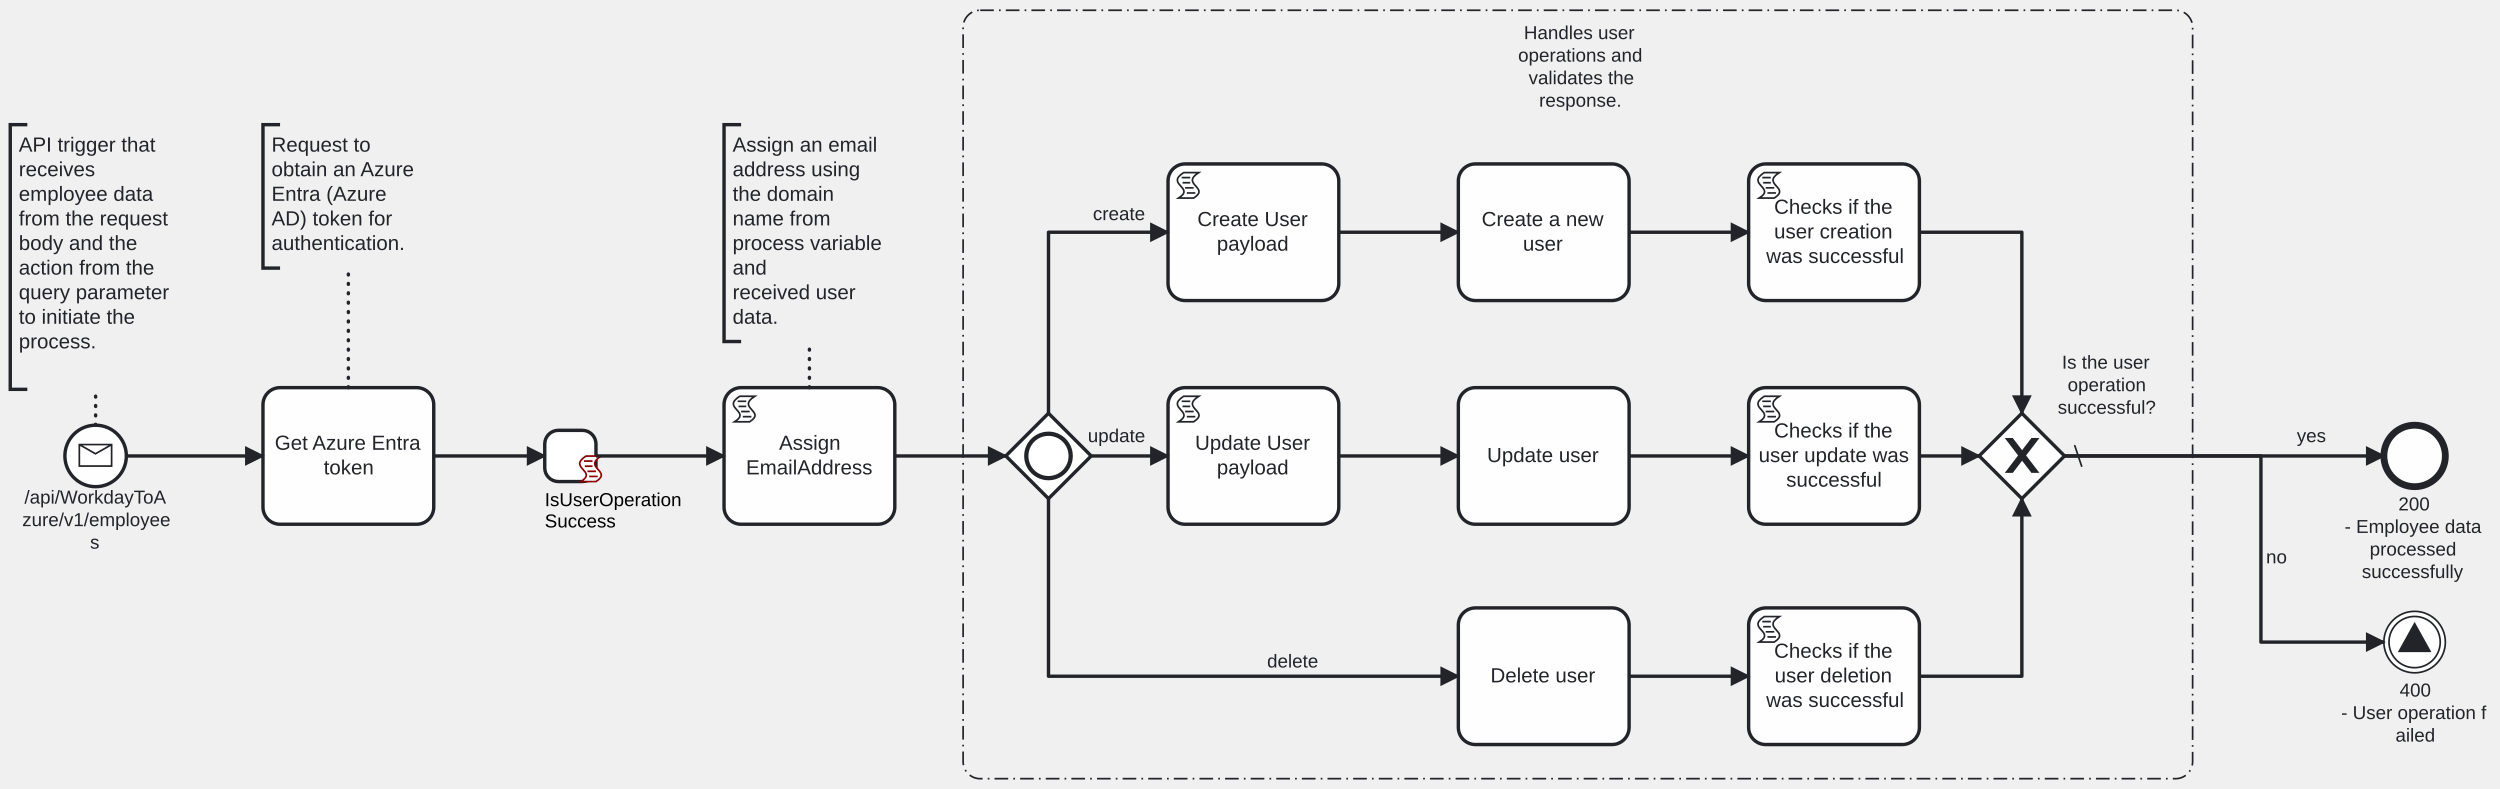
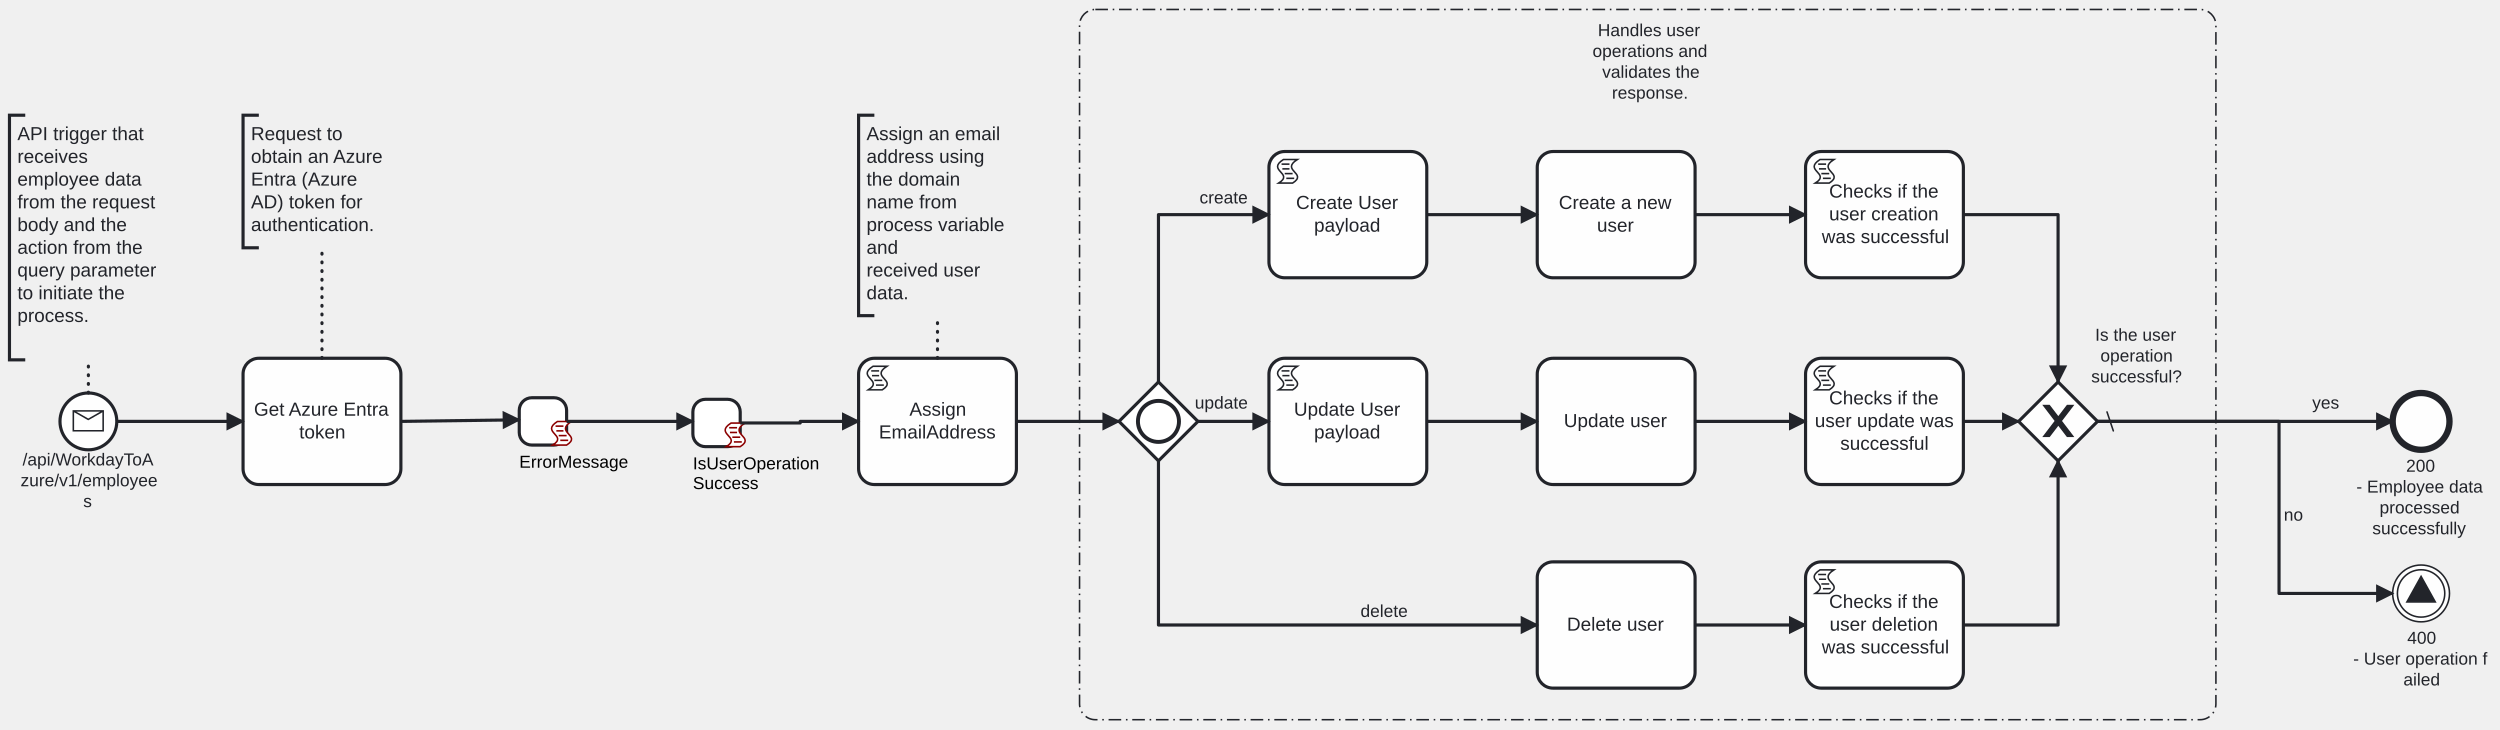
- <svg xmlns="http://www.w3.org/2000/svg" width="1464" height="462" viewBox="36 -96 1464 462" version="1.1">
+ <svg xmlns="http://www.w3.org/2000/svg" width="1584" height="462" viewBox="-84 -96 1584 462" version="1.1">
  <defs>
-     <marker id="sequenceflow-end-_FFFFFF-hsl_225_10_15_-ack0btjgnjyi616z927krut5c" viewBox="0 0 20 20" refX="11" refY="10" markerWidth="10" markerHeight="10" orient="auto">
+     <marker id="sequenceflow-end-_FFFFFF-hsl_225_10_15_-17fihxr0lov914v9b86dcos55" viewBox="0 0 20 20" refX="11" refY="10" markerWidth="10" markerHeight="10" orient="auto">
      <path d="M 1 5 L 11 10 L 1 15 Z" style="fill: rgb(34, 36, 42); stroke-width: 1px; stroke-linecap: round; stroke-dasharray: 10000, 1; stroke: rgb(34, 36, 42);" />
    </marker>
-     <marker id="conditional-default-flow-marker-_FFFFFF-hsl_225_10_15_-ack0btjgnjyi616z927krut5c" viewBox="0 0 20 20" refX="0" refY="10" markerWidth="10" markerHeight="10" orient="auto">
+     <marker id="conditional-default-flow-marker-_FFFFFF-hsl_225_10_15_-17fihxr0lov914v9b86dcos55" viewBox="0 0 20 20" refX="0" refY="10" markerWidth="10" markerHeight="10" orient="auto">
      <path d="M 6 4 L 10 16" style="fill: rgb(34, 36, 42); stroke-width: 1px; stroke-linecap: round; stroke-dasharray: 10000, 1; stroke: rgb(34, 36, 42);" />
    </marker>
  </defs>
  <g class="djs-group">
-     <g class="djs-element djs-shape" data-element-id="StartEvent_927SES1O" transform="matrix(1 0 0 1 74 153)" style="display: block;">
+     <g class="djs-element djs-shape" data-element-id="StartEvent_927SES1O" transform="matrix(1 0 0 1 -46 153)" style="display: block;">
      <g class="djs-visual">
        <circle cx="18" cy="18" r="18" style="stroke: rgb(34, 36, 42); stroke-width: 2px; fill: rgb(255, 255, 255); fill-opacity: 0.95;" />
        <path d="m 8.46,11.34 l 0,12.6 l 18.9,0 l 0,-12.6 z l 9.45,5.4 l 9.45,-5.4" style="fill: rgb(255, 255, 255); stroke-width: 1px; stroke: rgb(34, 36, 42);" />
      </g>
      <rect class="djs-hit djs-hit-all" x="0" y="0" width="36" height="36" style="fill: none; stroke-opacity: 0; stroke: white; stroke-width: 15px;" />
      <rect x="-6" y="-6" rx="3" width="48" height="48" class="djs-outline" style="fill: none;" />
    </g>
  </g>
  <g class="djs-group">
-     <g class="djs-element djs-shape" data-element-id="StartEvent_927SES1O_label" transform="matrix(1 0 0 1 49 189)" style="display: block;">
+     <g class="djs-element djs-shape" data-element-id="StartEvent_927SES1O_label" transform="matrix(1 0 0 1 -71 189)" style="display: block;">
      <g class="djs-visual">
        <text lineHeight="1.2" class="djs-label" style="font-family: Arial, sans-serif; font-size: 11px; font-weight: normal; fill: rgb(34, 36, 42);">
          <tspan x="1.299" y="9.9">/api/WorkdayToA</tspan>
          <tspan x="0" y="23.1">zure/v1/employee</tspan>
          <tspan x="39.728" y="36.3">s</tspan>
        </text>
      </g>
      <rect class="djs-hit djs-hit-all" x="0" y="0" width="86" height="40" style="fill: none; stroke-opacity: 0; stroke: white; stroke-width: 15px;" />
      <rect x="-6" y="-6" rx="3" width="98" height="52" class="djs-outline" style="fill: none;" />
    </g>
  </g>
  <g class="djs-group">
    <g class="djs-element djs-shape" data-element-id="EndEvent_7CU11MHU" transform="matrix(1 0 0 1 1432 153)" style="display: block;">
      <g class="djs-visual">
        <circle cx="18" cy="18" r="18" style="stroke: rgb(34, 36, 42); stroke-width: 4px; fill: rgb(255, 255, 255); fill-opacity: 0.95;" />
      </g>
      <rect class="djs-hit djs-hit-all" x="0" y="0" width="36" height="36" style="fill: none; stroke-opacity: 0; stroke: white; stroke-width: 15px;" />
      <rect x="-6" y="-6" rx="3" width="48" height="48" class="djs-outline" style="fill: none;" />
    </g>
  </g>
  <g class="djs-group">
    <g class="djs-element djs-shape" data-element-id="EndEvent_7CU11MHU_label" transform="matrix(1 0 0 1 1409 193)" style="display: block;">
      <g class="djs-visual">
        <text lineHeight="1.2" class="djs-label" style="font-family: Arial, sans-serif; font-size: 11px; font-weight: normal; fill: rgb(34, 36, 42);">
          <tspan x="31.498" y="9.9">200 </tspan>
          <tspan x="0" y="23.1">- Employee data </tspan>
          <tspan x="14.674" y="36.3">processed </tspan>
          <tspan x="10.092" y="49.5">successfully</tspan>
        </text>
      </g>
      <rect class="djs-hit djs-hit-all" x="0" y="0" width="81" height="53" style="fill: none; stroke-opacity: 0; stroke: white; stroke-width: 15px;" />
      <rect x="-6" y="-6" rx="3" width="93" height="65" class="djs-outline" style="fill: none;" />
    </g>
  </g>
  <g class="djs-group">
    <g class="djs-element djs-shape" data-element-id="IntermediateThrowEvent_PS3FY559" transform="matrix(1 0 0 1 1432 262)" style="display: block;">
      <g class="djs-visual">
        <circle cx="18" cy="18" r="18" style="stroke: rgb(34, 36, 42); stroke-width: 1px; fill: rgb(255, 255, 255); fill-opacity: 0.95;" />
        <circle cx="18" cy="18" r="15" style="stroke: rgb(34, 36, 42); stroke-width: 1px; fill: none;" />
        <path d="M 18,7.2 l 9,16.2 l -18,0 Z" style="fill: rgb(34, 36, 42); stroke-width: 1px; stroke: rgb(34, 36, 42);" />
      </g>
      <rect class="djs-hit djs-hit-all" x="0" y="0" width="36" height="36" style="fill: none; stroke-opacity: 0; stroke: white; stroke-width: 15px;" />
      <rect x="-6" y="-6" rx="3" width="48" height="48" class="djs-outline" style="fill: none;" />
    </g>
  </g>
  <g class="djs-group">
    <g class="djs-element djs-shape" data-element-id="IntermediateThrowEvent_PS3FY559_label" transform="matrix(1 0 0 1 1407 302)" style="display: block;">
      <g class="djs-visual">
        <text lineHeight="1.2" class="djs-label" style="font-family: Arial, sans-serif; font-size: 11px; font-weight: normal; fill: rgb(34, 36, 42);">
          <tspan x="34.22" y="9.9">400 </tspan>
          <tspan x="0" y="23.1">- User operation f</tspan>
          <tspan x="31.776" y="36.3">ailed</tspan>
        </text>
      </g>
      <rect class="djs-hit djs-hit-all" x="0" y="0" width="87" height="40" style="fill: none; stroke-opacity: 0; stroke: white; stroke-width: 15px;" />
      <rect x="-6" y="-6" rx="3" width="99" height="52" class="djs-outline" style="fill: none;" />
    </g>
  </g>
  <g class="djs-group">
-     <g class="djs-element djs-shape" data-element-id="Activity_043y60b" transform="matrix(1 0 0 1 190 131)" style="display: block;">
+     <g class="djs-element djs-shape" data-element-id="Activity_043y60b" transform="matrix(1 0 0 1 70 131)" style="display: block;">
      <g class="djs-visual">
        <rect x="0" y="0" width="100" height="80" rx="10" ry="10" style="stroke: rgb(34, 36, 42); stroke-width: 2px; fill: rgb(255, 255, 255); fill-opacity: 0.95;" />
        <text lineHeight="1.2" class="djs-label" style="font-family: Arial, sans-serif; font-size: 12px; font-weight: normal; fill: rgb(34, 36, 42);">
          <tspan x="6.899" y="36.4">Get Azure Entra</tspan>
          <tspan x="35.534" y="50.8">token</tspan>
        </text>
      </g>
      <rect class="djs-hit djs-hit-all" x="0" y="0" width="100" height="80" style="fill: none; stroke-opacity: 0; stroke: white; stroke-width: 15px;" />
      <rect x="-6" y="-6" rx="3" width="112" height="92" class="djs-outline" style="fill: none;" />
    </g>
  </g>
  <g class="djs-group">
    <g class="djs-element djs-shape" data-element-id="Activity_0vklv4b" transform="matrix(1 0 0 1 890 0)" style="display: block;">
      <g class="djs-visual">
        <rect x="0" y="0" width="100" height="80" rx="10" ry="10" style="stroke: rgb(34, 36, 42); stroke-width: 2px; fill: rgb(255, 255, 255); fill-opacity: 0.95;" />
        <text lineHeight="1.2" class="djs-label" style="font-family: Arial, sans-serif; font-size: 12px; font-weight: normal; fill: rgb(34, 36, 42);">
          <tspan x="13.647" y="36.4">Create a new </tspan>
          <tspan x="37.826" y="50.8">user</tspan>
        </text>
      </g>
      <rect class="djs-hit djs-hit-all" x="0" y="0" width="100" height="80" style="fill: none; stroke-opacity: 0; stroke: white; stroke-width: 15px;" />
      <rect x="-6" y="-6" rx="3" width="112" height="92" class="djs-outline" style="fill: none;" />
    </g>
  </g>
  <g class="djs-group">
    <g class="djs-element djs-shape" data-element-id="Activity_0vk4xol" transform="matrix(1 0 0 1 890 131)" style="display: block;">
      <g class="djs-visual">
        <rect x="0" y="0" width="100" height="80" rx="10" ry="10" style="stroke: rgb(34, 36, 42); stroke-width: 2px; fill: rgb(255, 255, 255); fill-opacity: 0.95;" />
        <text lineHeight="1.2" class="djs-label" style="font-family: Arial, sans-serif; font-size: 12px; font-weight: normal; fill: rgb(34, 36, 42);">
          <tspan x="16.812" y="43.6">Update user</tspan>
        </text>
      </g>
      <rect class="djs-hit djs-hit-all" x="0" y="0" width="100" height="80" style="fill: none; stroke-opacity: 0; stroke: white; stroke-width: 15px;" />
      <rect x="-6" y="-6" rx="3" width="112" height="92" class="djs-outline" style="fill: none;" />
    </g>
  </g>
  <g class="djs-group">
    <g class="djs-element djs-shape" data-element-id="Activity_0t6jxpa" transform="matrix(1 0 0 1 890 260)" style="display: block;">
      <g class="djs-visual">
        <rect x="0" y="0" width="100" height="80" rx="10" ry="10" style="stroke: rgb(34, 36, 42); stroke-width: 2px; fill: rgb(255, 255, 255); fill-opacity: 0.95;" />
        <text lineHeight="1.2" class="djs-label" style="font-family: Arial, sans-serif; font-size: 12px; font-weight: normal; fill: rgb(34, 36, 42);">
          <tspan x="18.815" y="43.6">Delete user</tspan>
        </text>
      </g>
      <rect class="djs-hit djs-hit-all" x="0" y="0" width="100" height="80" style="fill: none; stroke-opacity: 0; stroke: white; stroke-width: 15px;" />
      <rect x="-6" y="-6" rx="3" width="112" height="92" class="djs-outline" style="fill: none;" />
    </g>
  </g>
  <g class="djs-group">
    <g class="djs-element djs-shape" data-element-id="Gateway_0f11alq" transform="matrix(1 0 0 1 625 146)" style="display: block;">
      <g class="djs-visual">
        <polygon points="25,0 50,25 25,50 0,25" style="stroke: rgb(34, 36, 42); stroke-width: 2px; fill: rgb(255, 255, 255); fill-opacity: 0.95;" />
        <circle cx="25" cy="25" r="13" style="stroke: rgb(34, 36, 42); stroke-width: 2.5px; fill: rgb(255, 255, 255);" />
      </g>
      <rect class="djs-hit djs-hit-all" x="0" y="0" width="50" height="50" style="fill: none; stroke-opacity: 0; stroke: white; stroke-width: 15px;" />
      <rect x="-6" y="-6" rx="3" width="62" height="62" class="djs-outline" style="fill: none;" />
    </g>
  </g>
  <g class="djs-group">
    <g class="djs-element djs-shape" data-element-id="Gateway_00d638h" transform="matrix(1 0 0 1 1195 146)" style="display: block;">
      <g class="djs-visual">
        <polygon points="25,0 50,25 25,50 0,25" style="stroke: rgb(34, 36, 42); stroke-width: 2px; fill: rgb(255, 255, 255); fill-opacity: 0.95;" />
        <path d="m 16,15 7.429,9.714 -7.429,9.714 3.429,0 5.714,-7.464 5.714,7.464 3.429,0 -7.429,-9.714 7.429,-9.714 -3.429,0 -5.714,7.464 -5.714,-7.464 -3.429,0 z" style="fill: rgb(34, 36, 42); stroke-width: 1px; stroke: rgb(34, 36, 42);" />
      </g>
      <rect class="djs-hit djs-hit-all" x="0" y="0" width="50" height="50" style="fill: none; stroke-opacity: 0; stroke: white; stroke-width: 15px;" />
      <rect x="-6" y="-6" rx="3" width="62" height="62" class="djs-outline" style="fill: none;" />
    </g>
  </g>
  <g class="djs-group">
    <g class="djs-element djs-shape" data-element-id="Gateway_00d638h_label" transform="matrix(1 0 0 1 1241 110)" style="display: block;">
      <g class="djs-visual">
        <text lineHeight="1.2" class="djs-label" style="font-family: Arial, sans-serif; font-size: 11px; font-weight: normal; fill: rgb(34, 36, 42);">
          <tspan x="2.454" y="9.9">Is the user </tspan>
          <tspan x="5.801" y="23.1">operation </tspan>
          <tspan x="0" y="36.3">successful?</tspan>
        </text>
      </g>
      <rect class="djs-hit djs-hit-all" x="0" y="0" width="58" height="40" style="fill: none; stroke-opacity: 0; stroke: white; stroke-width: 15px;" />
      <rect x="-6" y="-6" rx="3" width="70" height="52" class="djs-outline" style="fill: none;" />
    </g>
  </g>
  <g class="djs-group">
-     <g class="djs-element djs-shape" data-element-id="Activity_074234k" transform="matrix(1 0 0 1 355 156)" style="display: block;">
+     <g class="djs-element djs-shape" data-element-id="Activity_074234k" transform="matrix(1 0 0 1 355 157)" style="display: block;">
      <g class="djs-visual">
        <rect x="0" y="0" width="30" height="30" rx="8" ry="8" style="stroke: rgb(34, 36, 42); stroke-width: 2px; fill: rgb(255, 255, 255);" />
        <path d="m 30,30 c 9.967,-6.273 -8.001,-7.919 2.969,-14.938 l -8.803,0 c -10.97,7.019 6.998,8.665 -2.969,14.938 z m -7,-12 l 5,0 m -4.5,3 l 4.5,0 m -3,3 l 5,0m -4,3 l 5,0" style="fill: white; stroke-width: 1px; stroke: darkred;" />
        <text class="djs-label" style="font-family: Arial, sans-serif; font-size: 11px;">
          <tspan x="0" y="44.375">IsUserOperation</tspan>
          <tspan x="0" y="56.875">Success</tspan>
        </text>
      </g>
      <rect class="djs-hit djs-hit-all" x="0" y="0" width="30" height="30" style="fill: none; stroke-opacity: 0; stroke: white; stroke-width: 15px;" />
      <rect x="-6" y="-6" rx="3" width="42" height="42" class="djs-outline" style="fill: none;" />
    </g>
  </g>
  <g class="djs-group">
    <g class="djs-element djs-shape" data-element-id="Activity_08lt4yj" transform="matrix(1 0 0 1 1060 0)" style="display: block;">
      <g class="djs-visual">
        <rect x="0" y="0" width="100" height="80" rx="10" ry="10" style="stroke: rgb(34, 36, 42); stroke-width: 2px; fill: rgb(255, 255, 255); fill-opacity: 0.95;" />
        <text lineHeight="1.2" class="djs-label" style="font-family: Arial, sans-serif; font-size: 12px; font-weight: normal; fill: rgb(34, 36, 42);">
          <tspan x="14.905" y="29.2">Checks if the </tspan>
          <tspan x="14.902" y="43.6">user creation </tspan>
          <tspan x="10.273" y="58">was successful</tspan>
        </text>
        <path d="m 15,20 c 9.967,-6.273 -8.001,-7.919 2.969,-14.938 l -8.803,0 c -10.97,7.019 6.998,8.665 -2.969,14.938 z m -7,-12 l 5,0 m -4.5,3 l 4.5,0 m -3,3 l 5,0m -4,3 l 5,0" style="fill: none; stroke-width: 1px; stroke: rgb(34, 36, 42);" />
      </g>
      <rect class="djs-hit djs-hit-all" x="0" y="0" width="100" height="80" style="fill: none; stroke-opacity: 0; stroke: white; stroke-width: 15px;" />
      <rect x="-6" y="-6" rx="3" width="112" height="92" class="djs-outline" style="fill: none;" />
    </g>
  </g>
  <g class="djs-group">
    <g class="djs-element djs-shape" data-element-id="Activity_1mtzqmd" transform="matrix(1 0 0 1 1060 131)" style="display: block;">
      <g class="djs-visual">
        <rect x="0" y="0" width="100" height="80" rx="10" ry="10" style="stroke: rgb(34, 36, 42); stroke-width: 2px; fill: rgb(255, 255, 255); fill-opacity: 0.95;" />
        <text lineHeight="1.2" class="djs-label" style="font-family: Arial, sans-serif; font-size: 12px; font-weight: normal; fill: rgb(34, 36, 42);">
          <tspan x="14.905" y="29.2">Checks if the </tspan>
          <tspan x="5.848" y="43.6">user update was</tspan>
          <tspan x="21.982" y="58">successful</tspan>
        </text>
        <path d="m 15,20 c 9.967,-6.273 -8.001,-7.919 2.969,-14.938 l -8.803,0 c -10.97,7.019 6.998,8.665 -2.969,14.938 z m -7,-12 l 5,0 m -4.5,3 l 4.5,0 m -3,3 l 5,0m -4,3 l 5,0" style="fill: none; stroke-width: 1px; stroke: rgb(34, 36, 42);" />
      </g>
      <rect class="djs-hit djs-hit-all" x="0" y="0" width="100" height="80" style="fill: none; stroke-opacity: 0; stroke: white; stroke-width: 15px;" />
      <rect x="-6" y="-6" rx="3" width="112" height="92" class="djs-outline" style="fill: none;" />
    </g>
  </g>
  <g class="djs-group">
    <g class="djs-element djs-shape" data-element-id="Activity_15er7eq" transform="matrix(1 0 0 1 1060 260)" style="display: block;">
      <g class="djs-visual">
        <rect x="0" y="0" width="100" height="80" rx="10" ry="10" style="stroke: rgb(34, 36, 42); stroke-width: 2px; fill: rgb(255, 255, 255); fill-opacity: 0.95;" />
        <text lineHeight="1.2" class="djs-label" style="font-family: Arial, sans-serif; font-size: 12px; font-weight: normal; fill: rgb(34, 36, 42);">
          <tspan x="14.905" y="29.2">Checks if the </tspan>
          <tspan x="15.231" y="43.6">user deletion </tspan>
          <tspan x="10.273" y="58">was successful</tspan>
        </text>
        <path d="m 15,20 c 9.967,-6.273 -8.001,-7.919 2.969,-14.938 l -8.803,0 c -10.97,7.019 6.998,8.665 -2.969,14.938 z m -7,-12 l 5,0 m -4.5,3 l 4.5,0 m -3,3 l 5,0m -4,3 l 5,0" style="fill: none; stroke-width: 1px; stroke: rgb(34, 36, 42);" />
      </g>
      <rect class="djs-hit djs-hit-all" x="0" y="0" width="100" height="80" style="fill: none; stroke-opacity: 0; stroke: white; stroke-width: 15px;" />
      <rect x="-6" y="-6" rx="3" width="112" height="92" class="djs-outline" style="fill: none;" />
    </g>
  </g>
  <g class="djs-group">
    <g class="djs-element djs-shape" data-element-id="Activity_16lth3s" transform="matrix(1 0 0 1 460 131)" style="display: block;">
      <g class="djs-visual">
        <rect x="0" y="0" width="100" height="80" rx="10" ry="10" style="stroke: rgb(34, 36, 42); stroke-width: 2px; fill: rgb(255, 255, 255); fill-opacity: 0.95;" />
        <text lineHeight="1.2" class="djs-label" style="font-family: Arial, sans-serif; font-size: 12px; font-weight: normal; fill: rgb(34, 36, 42);">
          <tspan x="32.203" y="36.4">Assign </tspan>
          <tspan x="12.861" y="50.8">EmailAddress</tspan>
        </text>
        <path d="m 15,20 c 9.967,-6.273 -8.001,-7.919 2.969,-14.938 l -8.803,0 c -10.97,7.019 6.998,8.665 -2.969,14.938 z m -7,-12 l 5,0 m -4.5,3 l 4.5,0 m -3,3 l 5,0m -4,3 l 5,0" style="fill: none; stroke-width: 1px; stroke: rgb(34, 36, 42);" />
      </g>
      <rect class="djs-hit djs-hit-all" x="0" y="0" width="100" height="80" style="fill: none; stroke-opacity: 0; stroke: white; stroke-width: 15px;" />
      <rect x="-6" y="-6" rx="3" width="112" height="92" class="djs-outline" style="fill: none;" />
    </g>
  </g>
  <g class="djs-group">
    <g class="djs-element djs-shape" data-element-id="Activity_14oqbnn" transform="matrix(1 0 0 1 720 0)" style="display: block;">
      <g class="djs-visual">
        <rect x="0" y="0" width="100" height="80" rx="10" ry="10" style="stroke: rgb(34, 36, 42); stroke-width: 2px; fill: rgb(255, 255, 255); fill-opacity: 0.95;" />
        <text lineHeight="1.2" class="djs-label" style="font-family: Arial, sans-serif; font-size: 12px; font-weight: normal; fill: rgb(34, 36, 42);">
          <tspan x="17.154" y="36.4">Create User </tspan>
          <tspan x="28.569" y="50.8">payload</tspan>
        </text>
        <path d="m 15,20 c 9.967,-6.273 -8.001,-7.919 2.969,-14.938 l -8.803,0 c -10.97,7.019 6.998,8.665 -2.969,14.938 z m -7,-12 l 5,0 m -4.5,3 l 4.5,0 m -3,3 l 5,0m -4,3 l 5,0" style="fill: none; stroke-width: 1px; stroke: rgb(34, 36, 42);" />
      </g>
      <rect class="djs-hit djs-hit-all" x="0" y="0" width="100" height="80" style="fill: none; stroke-opacity: 0; stroke: white; stroke-width: 15px;" />
      <rect x="-6" y="-6" rx="3" width="112" height="92" class="djs-outline" style="fill: none;" />
    </g>
  </g>
  <g class="djs-group">
    <g class="djs-element djs-shape" data-element-id="Activity_0rkcpjo" transform="matrix(1 0 0 1 720 131)" style="display: block;">
      <g class="djs-visual">
        <rect x="0" y="0" width="100" height="80" rx="10" ry="10" style="stroke: rgb(34, 36, 42); stroke-width: 2px; fill: rgb(255, 255, 255); fill-opacity: 0.95;" />
        <text lineHeight="1.2" class="djs-label" style="font-family: Arial, sans-serif; font-size: 12px; font-weight: normal; fill: rgb(34, 36, 42);">
          <tspan x="15.816" y="36.4">Update User </tspan>
          <tspan x="28.569" y="50.8">payload</tspan>
        </text>
        <path d="m 15,20 c 9.967,-6.273 -8.001,-7.919 2.969,-14.938 l -8.803,0 c -10.97,7.019 6.998,8.665 -2.969,14.938 z m -7,-12 l 5,0 m -4.5,3 l 4.5,0 m -3,3 l 5,0m -4,3 l 5,0" style="fill: none; stroke-width: 1px; stroke: rgb(34, 36, 42);" />
      </g>
      <rect class="djs-hit djs-hit-all" x="0" y="0" width="100" height="80" style="fill: none; stroke-opacity: 0; stroke: white; stroke-width: 15px;" />
      <rect x="-6" y="-6" rx="3" width="112" height="92" class="djs-outline" style="fill: none;" />
    </g>
  </g>
  <g class="djs-group">
-     <g class="djs-element djs-shape" data-element-id="TextAnnotation_1n3imlz" transform="matrix(1 0 0 1 42 -23)" style="display: block;">
+     <g class="djs-element djs-shape" data-element-id="Activity_06dsj95" transform="matrix(1 0 0 1 245 156)" style="display: block;">
+       <g class="djs-visual">
+         <rect x="0" y="0" width="30" height="30" rx="8" ry="8" style="stroke: rgb(34, 36, 42); stroke-width: 2px; fill: rgb(255, 255, 255);" />
+         <path d="m 30,30 c 9.967,-6.273 -8.001,-7.919 2.969,-14.938 l -8.803,0 c -10.97,7.019 6.998,8.665 -2.969,14.938 z m -7,-12 l 5,0 m -4.5,3 l 4.5,0 m -3,3 l 5,0m -4,3 l 5,0" style="fill: white; stroke-width: 1px; stroke: darkred;" />
+         <text class="djs-label" style="font-family: Arial, sans-serif; font-size: 11px;">
+           <tspan x="0" y="44.375">ErrorMessage</tspan>
+         </text>
+       </g>
+       <rect class="djs-hit djs-hit-all" x="0" y="0" width="30" height="30" style="fill: none; stroke-opacity: 0; stroke: white; stroke-width: 15px;" />
+       <rect x="-6" y="-6" rx="3" width="42" height="42" class="djs-outline" style="fill: none;" />
+     </g>
+   </g>
+   <g class="djs-group">
+     <g class="djs-element djs-shape" data-element-id="TextAnnotation_1n3imlz" transform="matrix(1 0 0 1 -78 -23)" style="display: block;">
      <g class="djs-visual">
        <rect x="0" y="0" width="100" height="155" rx="0" ry="0" style="stroke: none; stroke-width: 2px; fill: none;" />
        <path d="m 0, 0 m 10,0 l -10,0 l 0,155 l 10,0" style="fill: none; stroke-width: 2px; stroke: rgb(34, 36, 42);" />
        <text lineHeight="1.2" class="djs-label" style="font-family: Arial, sans-serif; font-size: 12px; font-weight: normal; fill: rgb(34, 36, 42);">
          <tspan x="5" y="15.8">API trigger that </tspan>
          <tspan x="5" y="30.2">receives </tspan>
          <tspan x="5" y="44.6">employee data </tspan>
          <tspan x="5" y="59">from the request </tspan>
          <tspan x="5" y="73.4">body and the </tspan>
          <tspan x="5" y="87.8">action from the </tspan>
          <tspan x="5" y="102.2">query parameter </tspan>
          <tspan x="5" y="116.6">to initiate the </tspan>
          <tspan x="5" y="131">process.</tspan>
        </text>
      </g>
      <rect class="djs-hit djs-hit-all" x="0" y="0" width="100" height="155" style="fill: none; stroke-opacity: 0; stroke: white; stroke-width: 15px;" />
      <rect x="-6" y="-6" rx="3" width="112" height="167" class="djs-outline" style="fill: none;" />
    </g>
  </g>
  <g class="djs-group">
    <g class="djs-element djs-shape djs-frame" data-element-id="Group_1iuo3wp" transform="matrix(1 0 0 1 600 -90)" style="display: block;">
      <g class="djs-visual">
        <rect x="0" y="0" width="720" height="450" rx="10" ry="10" style="stroke: rgb(34, 36, 42); stroke-width: 1px; fill: none; stroke-dasharray: 8, 3, 1, 3; pointer-events: none;" />
      </g>
      <rect class="djs-hit djs-hit-stroke" x="0" y="0" width="720" height="450" style="fill: none; stroke-opacity: 0; stroke: white; stroke-width: 15px;" />
      <rect x="-6" y="-6" rx="3" width="732" height="462" class="djs-outline" style="fill: none;" />
    </g>
  </g>
  <g class="djs-group">
    <g class="djs-element djs-shape" data-element-id="Group_1iuo3wp_label" transform="matrix(1 0 0 1 925 -83)" style="display: block;">
      <g class="djs-visual">
        <text lineHeight="1.2" class="djs-label" style="font-family: Arial, sans-serif; font-size: 11px; font-weight: normal; fill: rgb(34, 36, 42);">
          <tspan x="3.38" y="9.9">Handles user </tspan>
          <tspan x="0" y="23.1">operations and </tspan>
          <tspan x="6.133" y="36.3">validates the </tspan>
          <tspan x="12.295" y="49.5">response.</tspan>
        </text>
      </g>
      <rect class="djs-hit djs-hit-all" x="0" y="0" width="73" height="53" style="fill: none; stroke-opacity: 0; stroke: white; stroke-width: 15px;" />
      <rect x="-6" y="-6" rx="3" width="85" height="65" class="djs-outline" style="fill: none;" />
    </g>
  </g>
  <g class="djs-group">
-     <g class="djs-element djs-shape" data-element-id="TextAnnotation_071txgp" transform="matrix(1 0 0 1 190 -23)" style="display: block;">
+     <g class="djs-element djs-shape" data-element-id="TextAnnotation_071txgp" transform="matrix(1 0 0 1 70 -23)" style="display: block;">
      <g class="djs-visual">
        <rect x="0" y="0" width="100" height="84" rx="0" ry="0" style="stroke: none; stroke-width: 2px; fill: none;" />
        <path d="m 0, 0 m 10,0 l -10,0 l 0,84 l 10,0" style="fill: none; stroke-width: 2px; stroke: rgb(34, 36, 42);" />
        <text lineHeight="1.2" class="djs-label" style="font-family: Arial, sans-serif; font-size: 12px; font-weight: normal; fill: rgb(34, 36, 42);">
          <tspan x="5" y="15.8">Request to </tspan>
          <tspan x="5" y="30.2">obtain an Azure </tspan>
          <tspan x="5" y="44.6">Entra (Azure </tspan>
          <tspan x="5" y="59">AD) token for </tspan>
          <tspan x="5" y="73.4">authentication.</tspan>
        </text>
      </g>
      <rect class="djs-hit djs-hit-all" x="0" y="0" width="100" height="84" style="fill: none; stroke-opacity: 0; stroke: white; stroke-width: 15px;" />
      <rect x="-6" y="-6" rx="3" width="112" height="96" class="djs-outline" style="fill: none;" />
    </g>
  </g>
  <g class="djs-group">
    <g class="djs-element djs-shape" data-element-id="TextAnnotation_0kjlrw2" transform="matrix(1 0 0 1 460 -23)" style="display: block;">
      <g class="djs-visual">
        <rect x="0" y="0" width="100" height="127" rx="0" ry="0" style="stroke: none; stroke-width: 2px; fill: none;" />
        <path d="m 0, 0 m 10,0 l -10,0 l 0,127 l 10,0" style="fill: none; stroke-width: 2px; stroke: rgb(34, 36, 42);" />
        <text lineHeight="1.2" class="djs-label" style="font-family: Arial, sans-serif; font-size: 12px; font-weight: normal; fill: rgb(34, 36, 42);">
          <tspan x="5" y="15.8">Assign an email </tspan>
          <tspan x="5" y="30.2">address using </tspan>
          <tspan x="5" y="44.6">the domain </tspan>
          <tspan x="5" y="59">name from </tspan>
          <tspan x="5" y="73.4">process variable</tspan>
          <tspan x="5" y="87.8">and </tspan>
          <tspan x="5" y="102.2">received user </tspan>
          <tspan x="5" y="116.6">data.</tspan>
        </text>
      </g>
      <rect class="djs-hit djs-hit-all" x="0" y="0" width="100" height="127" style="fill: none; stroke-opacity: 0; stroke: white; stroke-width: 15px;" />
      <rect x="-6" y="-6" rx="3" width="112" height="139" class="djs-outline" style="fill: none;" />
    </g>
  </g>
  <g class="djs-group">
    <g class="djs-element djs-connection" data-element-id="Flow_1acxwpj" style="display: block;">
      <g class="djs-visual">
-         <path d="m  110,171L190,171 " style="fill: none; stroke-width: 2px; stroke: rgb(34, 36, 42); stroke-linejoin: round; marker-end: url('#sequenceflow-end-_FFFFFF-hsl_225_10_15_-ack0btjgnjyi616z927krut5c');" />
-       </g>
-       <polyline points="110,171 190,171 " class="djs-hit djs-hit-stroke" style="fill: none; stroke-opacity: 0; stroke: white; stroke-width: 15px;" />
-       <rect x="104" y="165" rx="3" width="92" height="12" class="djs-outline" style="fill: none;" />
+         <path d="m  -10,171L70,171 " style="fill: none; stroke-width: 2px; stroke: rgb(34, 36, 42); stroke-linejoin: round; marker-end: url('#sequenceflow-end-_FFFFFF-hsl_225_10_15_-17fihxr0lov914v9b86dcos55');" />
+       </g>
+       <polyline points="-10,171 70,171 " class="djs-hit djs-hit-stroke" style="fill: none; stroke-opacity: 0; stroke: white; stroke-width: 15px;" />
+       <rect x="-16" y="165" rx="3" width="92" height="12" class="djs-outline" style="fill: none;" />
    </g>
  </g>
  <g class="djs-group">
    <g class="djs-element djs-connection" data-element-id="Flow_05a3qlx" style="display: block;">
      <g class="djs-visual">
-         <path d="m  650,146L650,40 L720,40 " style="fill: none; stroke-width: 2px; stroke: rgb(34, 36, 42); stroke-linejoin: round; marker-end: url('#sequenceflow-end-_FFFFFF-hsl_225_10_15_-ack0btjgnjyi616z927krut5c');" />
+         <path d="m  650,146L650,40 L720,40 " style="fill: none; stroke-width: 2px; stroke: rgb(34, 36, 42); stroke-linejoin: round; marker-end: url('#sequenceflow-end-_FFFFFF-hsl_225_10_15_-17fihxr0lov914v9b86dcos55');" />
      </g>
      <polyline points="650,146 650,40 720,40 " class="djs-hit djs-hit-stroke" style="fill: none; stroke-opacity: 0; stroke: white; stroke-width: 15px;" />
      <rect x="644" y="34" rx="3" width="82" height="118" class="djs-outline" style="fill: none;" />
    </g>
  </g>
  <g class="djs-group">
    <g class="djs-element djs-shape" data-element-id="Flow_05a3qlx_label" transform="matrix(1 0 0 1 676 23)" style="display: block;">
      <g class="djs-visual">
        <text lineHeight="1.2" class="djs-label" style="font-family: Arial, sans-serif; font-size: 11px; font-weight: normal; fill: rgb(34, 36, 42);">
          <tspan x="0" y="9.9">create</tspan>
        </text>
      </g>
      <rect class="djs-hit djs-hit-all" x="0" y="0" width="31" height="14" style="fill: none; stroke-opacity: 0; stroke: white; stroke-width: 15px;" />
      <rect x="-6" y="-6" rx="3" width="43" height="26" class="djs-outline" style="fill: none;" />
    </g>
  </g>
  <g class="djs-group">
    <g class="djs-element djs-connection" data-element-id="Flow_0nj2z3b" style="display: block;">
      <g class="djs-visual">
-         <path d="m  675,171L720,171 " style="fill: none; stroke-width: 2px; stroke: rgb(34, 36, 42); stroke-linejoin: round; marker-end: url('#sequenceflow-end-_FFFFFF-hsl_225_10_15_-ack0btjgnjyi616z927krut5c');" />
+         <path d="m  675,171L720,171 " style="fill: none; stroke-width: 2px; stroke: rgb(34, 36, 42); stroke-linejoin: round; marker-end: url('#sequenceflow-end-_FFFFFF-hsl_225_10_15_-17fihxr0lov914v9b86dcos55');" />
      </g>
      <polyline points="675,171 720,171 " class="djs-hit djs-hit-stroke" style="fill: none; stroke-opacity: 0; stroke: white; stroke-width: 15px;" />
      <rect x="669" y="165" rx="3" width="57" height="12" class="djs-outline" style="fill: none;" />
    </g>
  </g>
  <g class="djs-group">
    <g class="djs-element djs-shape" data-element-id="Flow_0nj2z3b_label" transform="matrix(1 0 0 1 673 153)" style="display: block;">
      <g class="djs-visual">
        <text lineHeight="1.2" class="djs-label" style="font-family: Arial, sans-serif; font-size: 11px; font-weight: normal; fill: rgb(34, 36, 42);">
          <tspan x="0" y="9.9">update</tspan>
        </text>
      </g>
      <rect class="djs-hit djs-hit-all" x="0" y="0" width="34" height="14" style="fill: none; stroke-opacity: 0; stroke: white; stroke-width: 15px;" />
      <rect x="-6" y="-6" rx="3" width="46" height="26" class="djs-outline" style="fill: none;" />
    </g>
  </g>
  <g class="djs-group">
    <g class="djs-element djs-connection" data-element-id="Flow_1rpabf4" style="display: block;">
      <g class="djs-visual">
-         <path d="m  650,196L650,300 L890,300 " style="fill: none; stroke-width: 2px; stroke: rgb(34, 36, 42); stroke-linejoin: round; marker-end: url('#sequenceflow-end-_FFFFFF-hsl_225_10_15_-ack0btjgnjyi616z927krut5c');" />
+         <path d="m  650,196L650,300 L890,300 " style="fill: none; stroke-width: 2px; stroke: rgb(34, 36, 42); stroke-linejoin: round; marker-end: url('#sequenceflow-end-_FFFFFF-hsl_225_10_15_-17fihxr0lov914v9b86dcos55');" />
      </g>
      <polyline points="650,196 650,300 890,300 " class="djs-hit djs-hit-stroke" style="fill: none; stroke-opacity: 0; stroke: white; stroke-width: 15px;" />
      <rect x="644" y="190" rx="3" width="252" height="116" class="djs-outline" style="fill: none;" />
    </g>
  </g>
  <g class="djs-group">
    <g class="djs-element djs-shape" data-element-id="Flow_1rpabf4_label" transform="matrix(1 0 0 1 778 285)" style="display: block;">
      <g class="djs-visual">
        <text lineHeight="1.2" class="djs-label" style="font-family: Arial, sans-serif; font-size: 11px; font-weight: normal; fill: rgb(34, 36, 42);">
          <tspan x="0" y="9.9">delete</tspan>
        </text>
      </g>
      <rect class="djs-hit djs-hit-all" x="0" y="0" width="31" height="14" style="fill: none; stroke-opacity: 0; stroke: white; stroke-width: 15px;" />
      <rect x="-6" y="-6" rx="3" width="43" height="26" class="djs-outline" style="fill: none;" />
    </g>
  </g>
  <g class="djs-group">
    <g class="djs-element djs-connection" data-element-id="Flow_1h9seue" style="display: block;">
      <g class="djs-visual">
-         <path d="m  1245,171L1432,171 " style="fill: none; stroke-width: 2px; stroke: rgb(34, 36, 42); stroke-linejoin: round; marker-end: url('#sequenceflow-end-_FFFFFF-hsl_225_10_15_-ack0btjgnjyi616z927krut5c');" />
+         <path d="m  1245,171L1432,171 " style="fill: none; stroke-width: 2px; stroke: rgb(34, 36, 42); stroke-linejoin: round; marker-end: url('#sequenceflow-end-_FFFFFF-hsl_225_10_15_-17fihxr0lov914v9b86dcos55');" />
      </g>
      <polyline points="1245,171 1432,171 " class="djs-hit djs-hit-stroke" style="fill: none; stroke-opacity: 0; stroke: white; stroke-width: 15px;" />
      <rect x="1239" y="165" rx="3" width="199" height="12" class="djs-outline" style="fill: none;" />
    </g>
  </g>
  <g class="djs-group">
    <g class="djs-element djs-shape" data-element-id="Flow_1h9seue_label" transform="matrix(1 0 0 1 1381 153)" style="display: block;">
      <g class="djs-visual">
        <text lineHeight="1.2" class="djs-label" style="font-family: Arial, sans-serif; font-size: 11px; font-weight: normal; fill: rgb(34, 36, 42);">
          <tspan x="0" y="9.9">yes</tspan>
        </text>
      </g>
      <rect class="djs-hit djs-hit-all" x="0" y="0" width="17" height="14" style="fill: none; stroke-opacity: 0; stroke: white; stroke-width: 15px;" />
      <rect x="-6" y="-6" rx="3" width="29" height="26" class="djs-outline" style="fill: none;" />
    </g>
  </g>
  <g class="djs-group">
    <g class="djs-element djs-connection" data-element-id="Flow_1msiozi" style="display: block;">
      <g class="djs-visual">
-         <path d="m  1245,171L1360,171 L1360,280 L1432,280 " style="fill: none; stroke-width: 2px; stroke: rgb(34, 36, 42); stroke-linejoin: round; marker-end: url('#sequenceflow-end-_FFFFFF-hsl_225_10_15_-ack0btjgnjyi616z927krut5c'); marker-start: url('#conditional-default-flow-marker-_FFFFFF-hsl_225_10_15_-ack0btjgnjyi616z927krut5c');" />
+         <path d="m  1245,171L1360,171 L1360,280 L1432,280 " style="fill: none; stroke-width: 2px; stroke: rgb(34, 36, 42); stroke-linejoin: round; marker-end: url('#sequenceflow-end-_FFFFFF-hsl_225_10_15_-17fihxr0lov914v9b86dcos55'); marker-start: url('#conditional-default-flow-marker-_FFFFFF-hsl_225_10_15_-17fihxr0lov914v9b86dcos55');" />
      </g>
      <polyline points="1245,171 1360,171 1360,280 1432,280 " class="djs-hit djs-hit-stroke" style="fill: none; stroke-opacity: 0; stroke: white; stroke-width: 15px;" />
      <rect x="1239" y="165" rx="3" width="199" height="121" class="djs-outline" style="fill: none;" />
    </g>
  </g>
  <g class="djs-group">
    <g class="djs-element djs-shape" data-element-id="Flow_1msiozi_label" transform="matrix(1 0 0 1 1363 224)" style="display: block;">
      <g class="djs-visual">
        <text lineHeight="1.2" class="djs-label" style="font-family: Arial, sans-serif; font-size: 11px; font-weight: normal; fill: rgb(34, 36, 42);">
          <tspan x="0" y="9.9">no</tspan>
        </text>
      </g>
      <rect class="djs-hit djs-hit-all" x="0" y="0" width="13" height="14" style="fill: none; stroke-opacity: 0; stroke: white; stroke-width: 15px;" />
      <rect x="-6" y="-6" rx="3" width="25" height="26" class="djs-outline" style="fill: none;" />
    </g>
  </g>
  <g class="djs-group">
    <g class="djs-element djs-connection" data-element-id="Flow_03jr1kt" style="display: block;">
      <g class="djs-visual">
-         <path d="m  1160,40L1220,40 L1220,146 " style="fill: none; stroke-width: 2px; stroke: rgb(34, 36, 42); stroke-linejoin: round; marker-end: url('#sequenceflow-end-_FFFFFF-hsl_225_10_15_-ack0btjgnjyi616z927krut5c');" />
+         <path d="m  1160,40L1220,40 L1220,146 " style="fill: none; stroke-width: 2px; stroke: rgb(34, 36, 42); stroke-linejoin: round; marker-end: url('#sequenceflow-end-_FFFFFF-hsl_225_10_15_-17fihxr0lov914v9b86dcos55');" />
      </g>
      <polyline points="1160,40 1220,40 1220,146 " class="djs-hit djs-hit-stroke" style="fill: none; stroke-opacity: 0; stroke: white; stroke-width: 15px;" />
      <rect x="1154" y="34" rx="3" width="72" height="118" class="djs-outline" style="fill: none;" />
    </g>
  </g>
  <g class="djs-group">
    <g class="djs-element djs-connection" data-element-id="Flow_19rw24y" style="display: block;">
      <g class="djs-visual">
-         <path d="m  990,171L1060,171 " style="fill: none; stroke-width: 2px; stroke: rgb(34, 36, 42); stroke-linejoin: round; marker-end: url('#sequenceflow-end-_FFFFFF-hsl_225_10_15_-ack0btjgnjyi616z927krut5c');" />
+         <path d="m  990,171L1060,171 " style="fill: none; stroke-width: 2px; stroke: rgb(34, 36, 42); stroke-linejoin: round; marker-end: url('#sequenceflow-end-_FFFFFF-hsl_225_10_15_-17fihxr0lov914v9b86dcos55');" />
      </g>
      <polyline points="990,171 1060,171 " class="djs-hit djs-hit-stroke" style="fill: none; stroke-opacity: 0; stroke: white; stroke-width: 15px;" />
      <rect x="984" y="165" rx="3" width="82" height="12" class="djs-outline" style="fill: none;" />
    </g>
  </g>
  <g class="djs-group">
    <g class="djs-element djs-connection" data-element-id="Flow_0w01k62" style="display: block;">
      <g class="djs-visual">
-         <path d="m  1160,171L1195,171 " style="fill: none; stroke-width: 2px; stroke: rgb(34, 36, 42); stroke-linejoin: round; marker-end: url('#sequenceflow-end-_FFFFFF-hsl_225_10_15_-ack0btjgnjyi616z927krut5c');" />
+         <path d="m  1160,171L1195,171 " style="fill: none; stroke-width: 2px; stroke: rgb(34, 36, 42); stroke-linejoin: round; marker-end: url('#sequenceflow-end-_FFFFFF-hsl_225_10_15_-17fihxr0lov914v9b86dcos55');" />
      </g>
      <polyline points="1160,171 1195,171 " class="djs-hit djs-hit-stroke" style="fill: none; stroke-opacity: 0; stroke: white; stroke-width: 15px;" />
      <rect x="1154" y="165" rx="3" width="47" height="12" class="djs-outline" style="fill: none;" />
    </g>
  </g>
  <g class="djs-group">
    <g class="djs-element djs-connection" data-element-id="Flow_0h1epfg" style="display: block;">
      <g class="djs-visual">
-         <path d="m  990,300L1060,300 " style="fill: none; stroke-width: 2px; stroke: rgb(34, 36, 42); stroke-linejoin: round; marker-end: url('#sequenceflow-end-_FFFFFF-hsl_225_10_15_-ack0btjgnjyi616z927krut5c');" />
+         <path d="m  990,300L1060,300 " style="fill: none; stroke-width: 2px; stroke: rgb(34, 36, 42); stroke-linejoin: round; marker-end: url('#sequenceflow-end-_FFFFFF-hsl_225_10_15_-17fihxr0lov914v9b86dcos55');" />
      </g>
      <polyline points="990,300 1060,300 " class="djs-hit djs-hit-stroke" style="fill: none; stroke-opacity: 0; stroke: white; stroke-width: 15px;" />
      <rect x="984" y="294" rx="3" width="82" height="12" class="djs-outline" style="fill: none;" />
    </g>
  </g>
  <g class="djs-group">
    <g class="djs-element djs-connection" data-element-id="Flow_1643jh7" style="display: block;">
      <g class="djs-visual">
-         <path d="m  1160,300L1220,300 L1220,196 " style="fill: none; stroke-width: 2px; stroke: rgb(34, 36, 42); stroke-linejoin: round; marker-end: url('#sequenceflow-end-_FFFFFF-hsl_225_10_15_-ack0btjgnjyi616z927krut5c');" />
+         <path d="m  1160,300L1220,300 L1220,196 " style="fill: none; stroke-width: 2px; stroke: rgb(34, 36, 42); stroke-linejoin: round; marker-end: url('#sequenceflow-end-_FFFFFF-hsl_225_10_15_-17fihxr0lov914v9b86dcos55');" />
      </g>
      <polyline points="1160,300 1220,300 1220,196 " class="djs-hit djs-hit-stroke" style="fill: none; stroke-opacity: 0; stroke: white; stroke-width: 15px;" />
      <rect x="1154" y="190" rx="3" width="72" height="116" class="djs-outline" style="fill: none;" />
    </g>
  </g>
  <g class="djs-group">
    <g class="djs-element djs-connection" data-element-id="Flow_0evr61d" style="display: block;">
      <g class="djs-visual">
-         <path d="m  560,171L625,171 " style="fill: none; stroke-width: 2px; stroke: rgb(34, 36, 42); stroke-linejoin: round; marker-end: url('#sequenceflow-end-_FFFFFF-hsl_225_10_15_-ack0btjgnjyi616z927krut5c');" />
+         <path d="m  560,171L625,171 " style="fill: none; stroke-width: 2px; stroke: rgb(34, 36, 42); stroke-linejoin: round; marker-end: url('#sequenceflow-end-_FFFFFF-hsl_225_10_15_-17fihxr0lov914v9b86dcos55');" />
      </g>
      <polyline points="560,171 625,171 " class="djs-hit djs-hit-stroke" style="fill: none; stroke-opacity: 0; stroke: white; stroke-width: 15px;" />
      <rect x="554" y="165" rx="3" width="77" height="12" class="djs-outline" style="fill: none;" />
    </g>
  </g>
  <g class="djs-group">
-     <g class="djs-element djs-connection" data-element-id="Flow_17dfxhe" style="display: block;">
-       <g class="djs-visual">
-         <path d="m  290,171L355,171 " style="fill: none; stroke-width: 2px; stroke: rgb(34, 36, 42); stroke-linejoin: round; marker-end: url('#sequenceflow-end-_FFFFFF-hsl_225_10_15_-ack0btjgnjyi616z927krut5c');" />
-       </g>
-       <polyline points="290,171 355,171 " class="djs-hit djs-hit-stroke" style="fill: none; stroke-opacity: 0; stroke: white; stroke-width: 15px;" />
-       <rect x="284" y="165" rx="3" width="77" height="12" class="djs-outline" style="fill: none;" />
-     </g>
-   </g>
-   <g class="djs-group">
    <g class="djs-element djs-connection" data-element-id="Flow_02e3edt" style="display: block;">
      <g class="djs-visual">
-         <path d="m  385,171L460,171 " style="fill: none; stroke-width: 2px; stroke: rgb(34, 36, 42); stroke-linejoin: round; marker-end: url('#sequenceflow-end-_FFFFFF-hsl_225_10_15_-ack0btjgnjyi616z927krut5c');" />
-       </g>
-       <polyline points="385,171 460,171 " class="djs-hit djs-hit-stroke" style="fill: none; stroke-opacity: 0; stroke: white; stroke-width: 15px;" />
-       <rect x="379" y="165" rx="3" width="87" height="12" class="djs-outline" style="fill: none;" />
+         <path d="m  385,172L423,172 L423,171 L460,171 " style="fill: none; stroke-width: 2px; stroke: rgb(34, 36, 42); stroke-linejoin: round; marker-end: url('#sequenceflow-end-_FFFFFF-hsl_225_10_15_-17fihxr0lov914v9b86dcos55');" />
+       </g>
+       <polyline points="385,172 423,172 423,171 460,171 " class="djs-hit djs-hit-stroke" style="fill: none; stroke-opacity: 0; stroke: white; stroke-width: 15px;" />
+       <rect x="379" y="165" rx="3" width="87" height="13" class="djs-outline" style="fill: none;" />
    </g>
  </g>
  <g class="djs-group">
    <g class="djs-element djs-connection" data-element-id="Flow_1u8wdtd" style="display: block;">
      <g class="djs-visual">
-         <path d="m  990,40L1060,40 " style="fill: none; stroke-width: 2px; stroke: rgb(34, 36, 42); stroke-linejoin: round; marker-end: url('#sequenceflow-end-_FFFFFF-hsl_225_10_15_-ack0btjgnjyi616z927krut5c');" />
+         <path d="m  990,40L1060,40 " style="fill: none; stroke-width: 2px; stroke: rgb(34, 36, 42); stroke-linejoin: round; marker-end: url('#sequenceflow-end-_FFFFFF-hsl_225_10_15_-17fihxr0lov914v9b86dcos55');" />
      </g>
      <polyline points="990,40 1060,40 " class="djs-hit djs-hit-stroke" style="fill: none; stroke-opacity: 0; stroke: white; stroke-width: 15px;" />
      <rect x="984" y="34" rx="3" width="82" height="12" class="djs-outline" style="fill: none;" />
    </g>
  </g>
  <g class="djs-group">
    <g class="djs-element djs-connection" data-element-id="Flow_17g06a4" style="display: block;">
      <g class="djs-visual">
-         <path d="m  820,40L890,40 " style="fill: none; stroke-width: 2px; stroke: rgb(34, 36, 42); stroke-linejoin: round; marker-end: url('#sequenceflow-end-_FFFFFF-hsl_225_10_15_-ack0btjgnjyi616z927krut5c');" />
+         <path d="m  820,40L890,40 " style="fill: none; stroke-width: 2px; stroke: rgb(34, 36, 42); stroke-linejoin: round; marker-end: url('#sequenceflow-end-_FFFFFF-hsl_225_10_15_-17fihxr0lov914v9b86dcos55');" />
      </g>
      <polyline points="820,40 890,40 " class="djs-hit djs-hit-stroke" style="fill: none; stroke-opacity: 0; stroke: white; stroke-width: 15px;" />
      <rect x="814" y="34" rx="3" width="82" height="12" class="djs-outline" style="fill: none;" />
    </g>
  </g>
  <g class="djs-group">
    <g class="djs-element djs-connection" data-element-id="Flow_0zp0c58" style="display: block;">
      <g class="djs-visual">
-         <path d="m  820,171L890,171 " style="fill: none; stroke-width: 2px; stroke: rgb(34, 36, 42); stroke-linejoin: round; marker-end: url('#sequenceflow-end-_FFFFFF-hsl_225_10_15_-ack0btjgnjyi616z927krut5c');" />
+         <path d="m  820,171L890,171 " style="fill: none; stroke-width: 2px; stroke: rgb(34, 36, 42); stroke-linejoin: round; marker-end: url('#sequenceflow-end-_FFFFFF-hsl_225_10_15_-17fihxr0lov914v9b86dcos55');" />
      </g>
      <polyline points="820,171 890,171 " class="djs-hit djs-hit-stroke" style="fill: none; stroke-opacity: 0; stroke: white; stroke-width: 15px;" />
      <rect x="814" y="165" rx="3" width="82" height="12" class="djs-outline" style="fill: none;" />
    </g>
  </g>
  <g class="djs-group">
+     <g class="djs-element djs-connection" data-element-id="Flow_0j27iw2" style="display: block;">
+       <g class="djs-visual">
+         <path d="m  170,171L245,170 " style="fill: none; stroke-width: 2px; stroke: rgb(34, 36, 42); stroke-linejoin: round; marker-end: url('#sequenceflow-end-_FFFFFF-hsl_225_10_15_-17fihxr0lov914v9b86dcos55');" />
+       </g>
+       <polyline points="170,171 245,170 " class="djs-hit djs-hit-stroke" style="fill: none; stroke-opacity: 0; stroke: white; stroke-width: 15px;" />
+       <rect x="164" y="164" rx="3" width="87" height="13" class="djs-outline" style="fill: none;" />
+     </g>
+   </g>
+   <g class="djs-group">
+     <g class="djs-element djs-connection" data-element-id="Flow_09z2yc4" style="display: block;">
+       <g class="djs-visual">
+         <path d="m  275,171L355,171 " style="fill: none; stroke-width: 2px; stroke: rgb(34, 36, 42); stroke-linejoin: round; marker-end: url('#sequenceflow-end-_FFFFFF-hsl_225_10_15_-17fihxr0lov914v9b86dcos55');" />
+       </g>
+       <polyline points="275,171 355,171 " class="djs-hit djs-hit-stroke" style="fill: none; stroke-opacity: 0; stroke: white; stroke-width: 15px;" />
+       <rect x="269" y="165" rx="3" width="92" height="12" class="djs-outline" style="fill: none;" />
+     </g>
+   </g>
+   <g class="djs-group">
    <g class="djs-element djs-connection" data-element-id="Association_09jpxka" style="display: block;">
      <g class="djs-visual">
-         <polyline points="92,153 92,132 " style="fill: none; stroke: rgb(34, 36, 42); stroke-width: 2px; stroke-dasharray: 0.5, 5; stroke-linecap: round; stroke-linejoin: round;" />
-       </g>
-       <polyline points="92,153 92,132 " class="djs-hit djs-hit-stroke" style="fill: none; stroke-opacity: 0; stroke: white; stroke-width: 15px;" />
-       <rect x="86" y="126" rx="3" width="12" height="33" class="djs-outline" style="fill: none;" />
+         <polyline points="-28,153 -28,132 " style="fill: none; stroke: rgb(34, 36, 42); stroke-width: 2px; stroke-dasharray: 0.5, 5; stroke-linecap: round; stroke-linejoin: round;" />
+       </g>
+       <polyline points="-28,153 -28,132 " class="djs-hit djs-hit-stroke" style="fill: none; stroke-opacity: 0; stroke: white; stroke-width: 15px;" />
+       <rect x="-34" y="126" rx="3" width="12" height="33" class="djs-outline" style="fill: none;" />
    </g>
  </g>
  <g class="djs-group">
    <g class="djs-element djs-connection" data-element-id="Association_0x7j0n4" style="display: block;">
      <g class="djs-visual">
-         <polyline points="240,131 240,61 " style="fill: none; stroke: rgb(34, 36, 42); stroke-width: 2px; stroke-dasharray: 0.5, 5; stroke-linecap: round; stroke-linejoin: round;" />
-       </g>
-       <polyline points="240,131 240,61 " class="djs-hit djs-hit-stroke" style="fill: none; stroke-opacity: 0; stroke: white; stroke-width: 15px;" />
-       <rect x="234" y="55" rx="3" width="12" height="82" class="djs-outline" style="fill: none;" />
+         <polyline points="120,131 120,61 " style="fill: none; stroke: rgb(34, 36, 42); stroke-width: 2px; stroke-dasharray: 0.5, 5; stroke-linecap: round; stroke-linejoin: round;" />
+       </g>
+       <polyline points="120,131 120,61 " class="djs-hit djs-hit-stroke" style="fill: none; stroke-opacity: 0; stroke: white; stroke-width: 15px;" />
+       <rect x="114" y="55" rx="3" width="12" height="82" class="djs-outline" style="fill: none;" />
    </g>
  </g>
  <g class="djs-group">
    <g class="djs-element djs-connection" data-element-id="Association_0nm0ykb" style="display: block;">
      <g class="djs-visual">
        <polyline points="510,131 510,104 " style="fill: none; stroke: rgb(34, 36, 42); stroke-width: 2px; stroke-dasharray: 0.5, 5; stroke-linecap: round; stroke-linejoin: round;" />
      </g>
      <polyline points="510,131 510,104 " class="djs-hit djs-hit-stroke" style="fill: none; stroke-opacity: 0; stroke: white; stroke-width: 15px;" />
      <rect x="504" y="98" rx="3" width="12" height="39" class="djs-outline" style="fill: none;" />
    </g>
  </g>
</svg>
